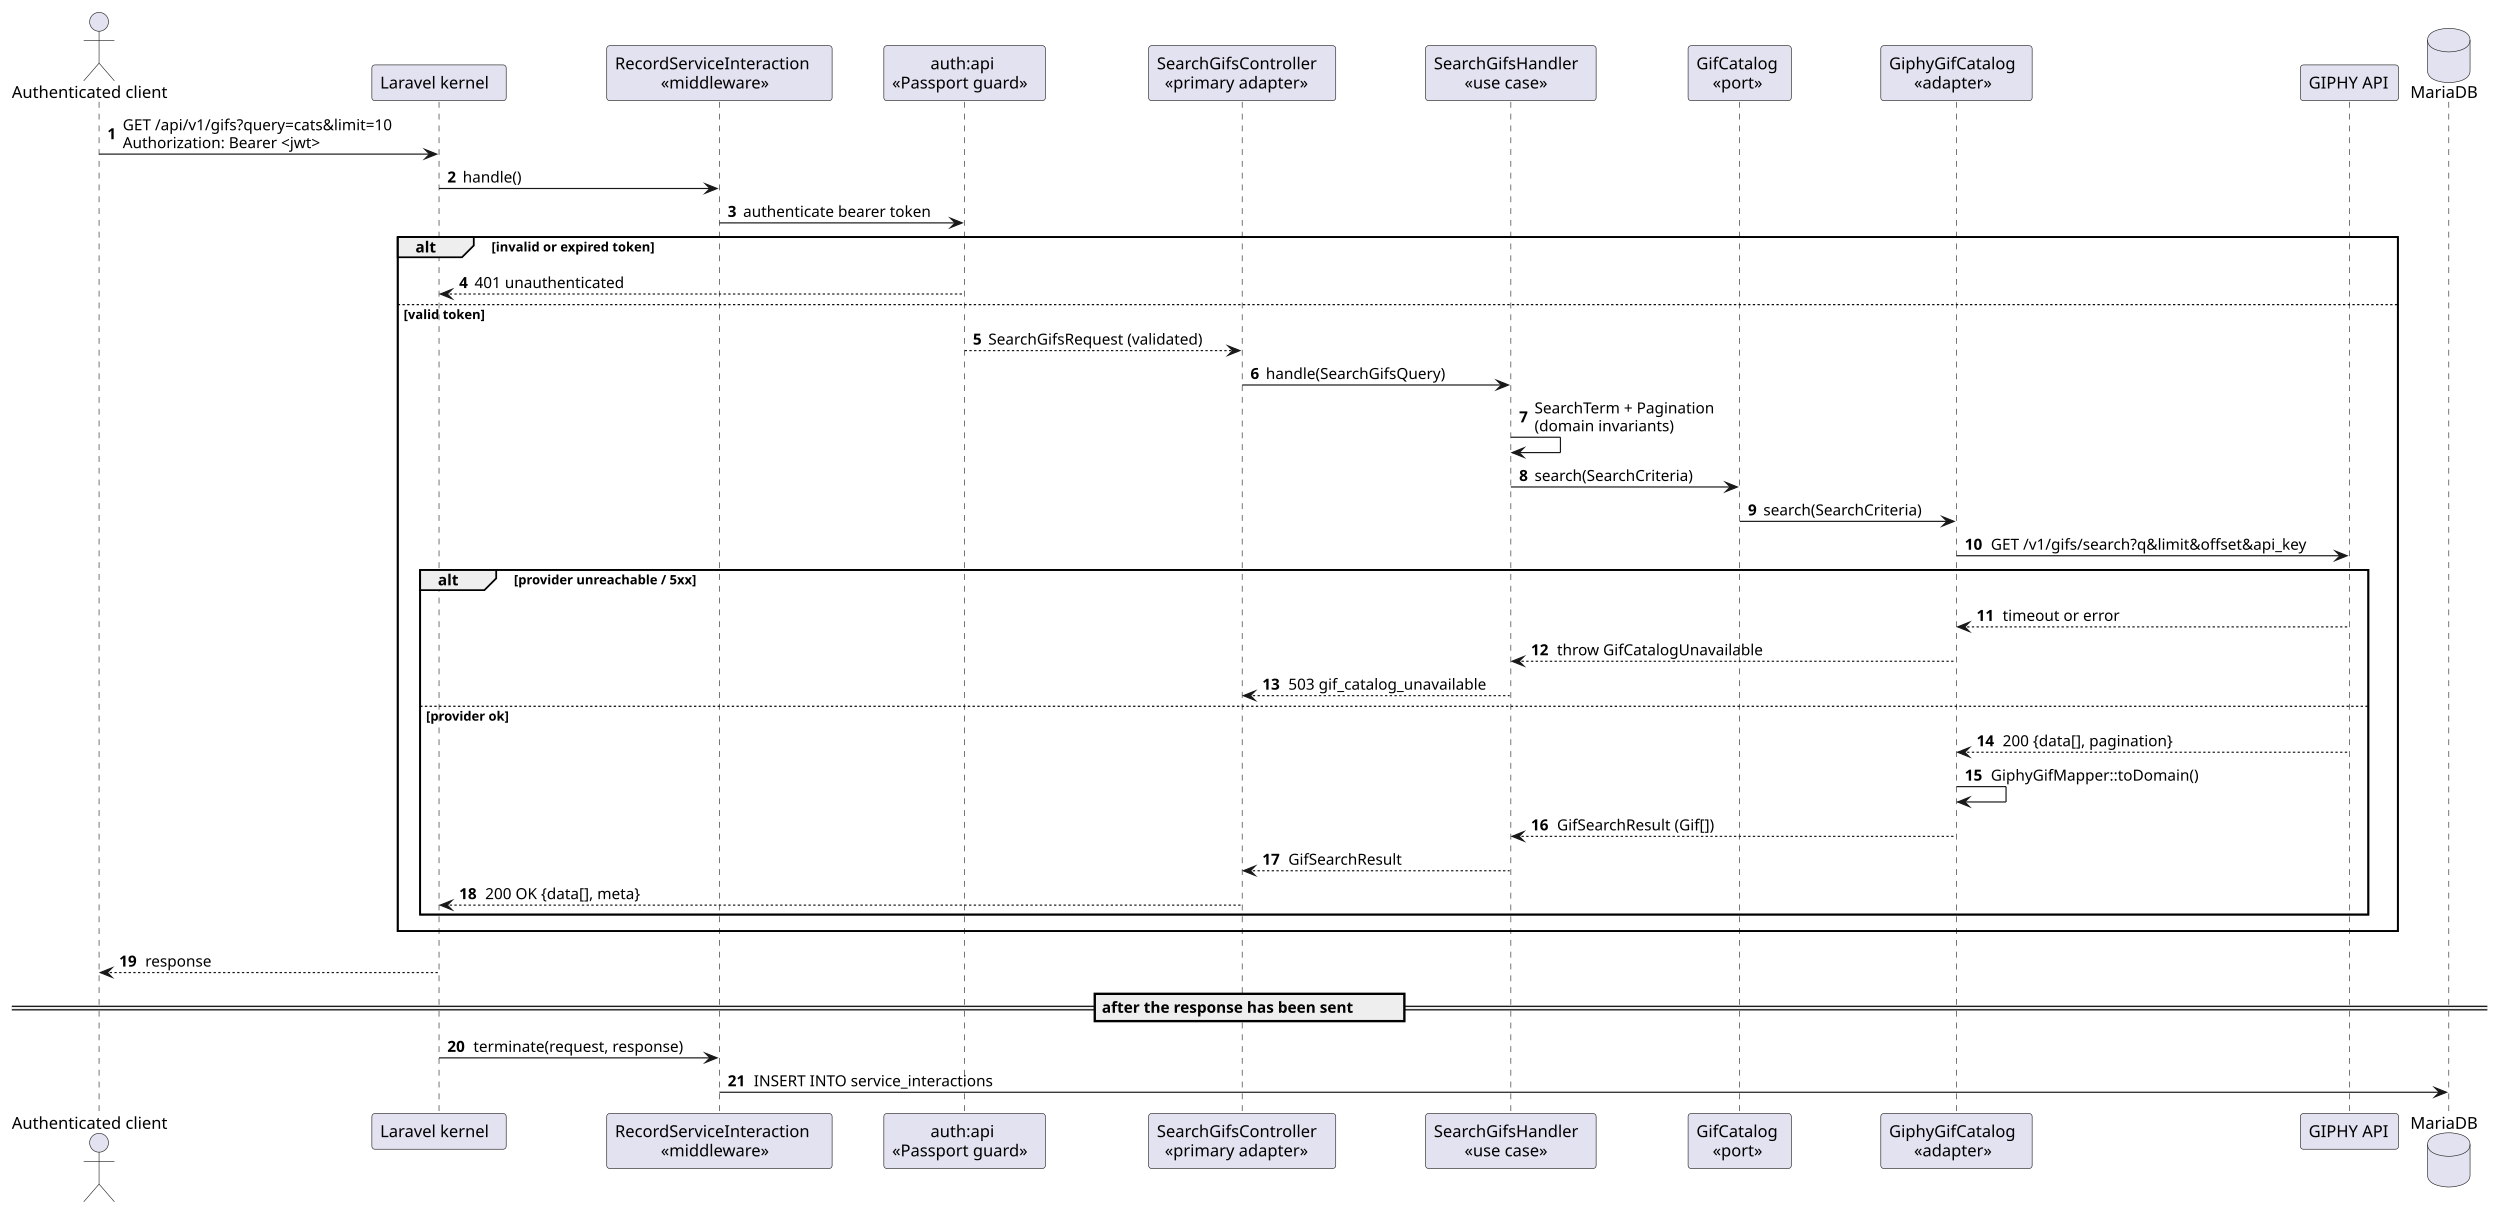
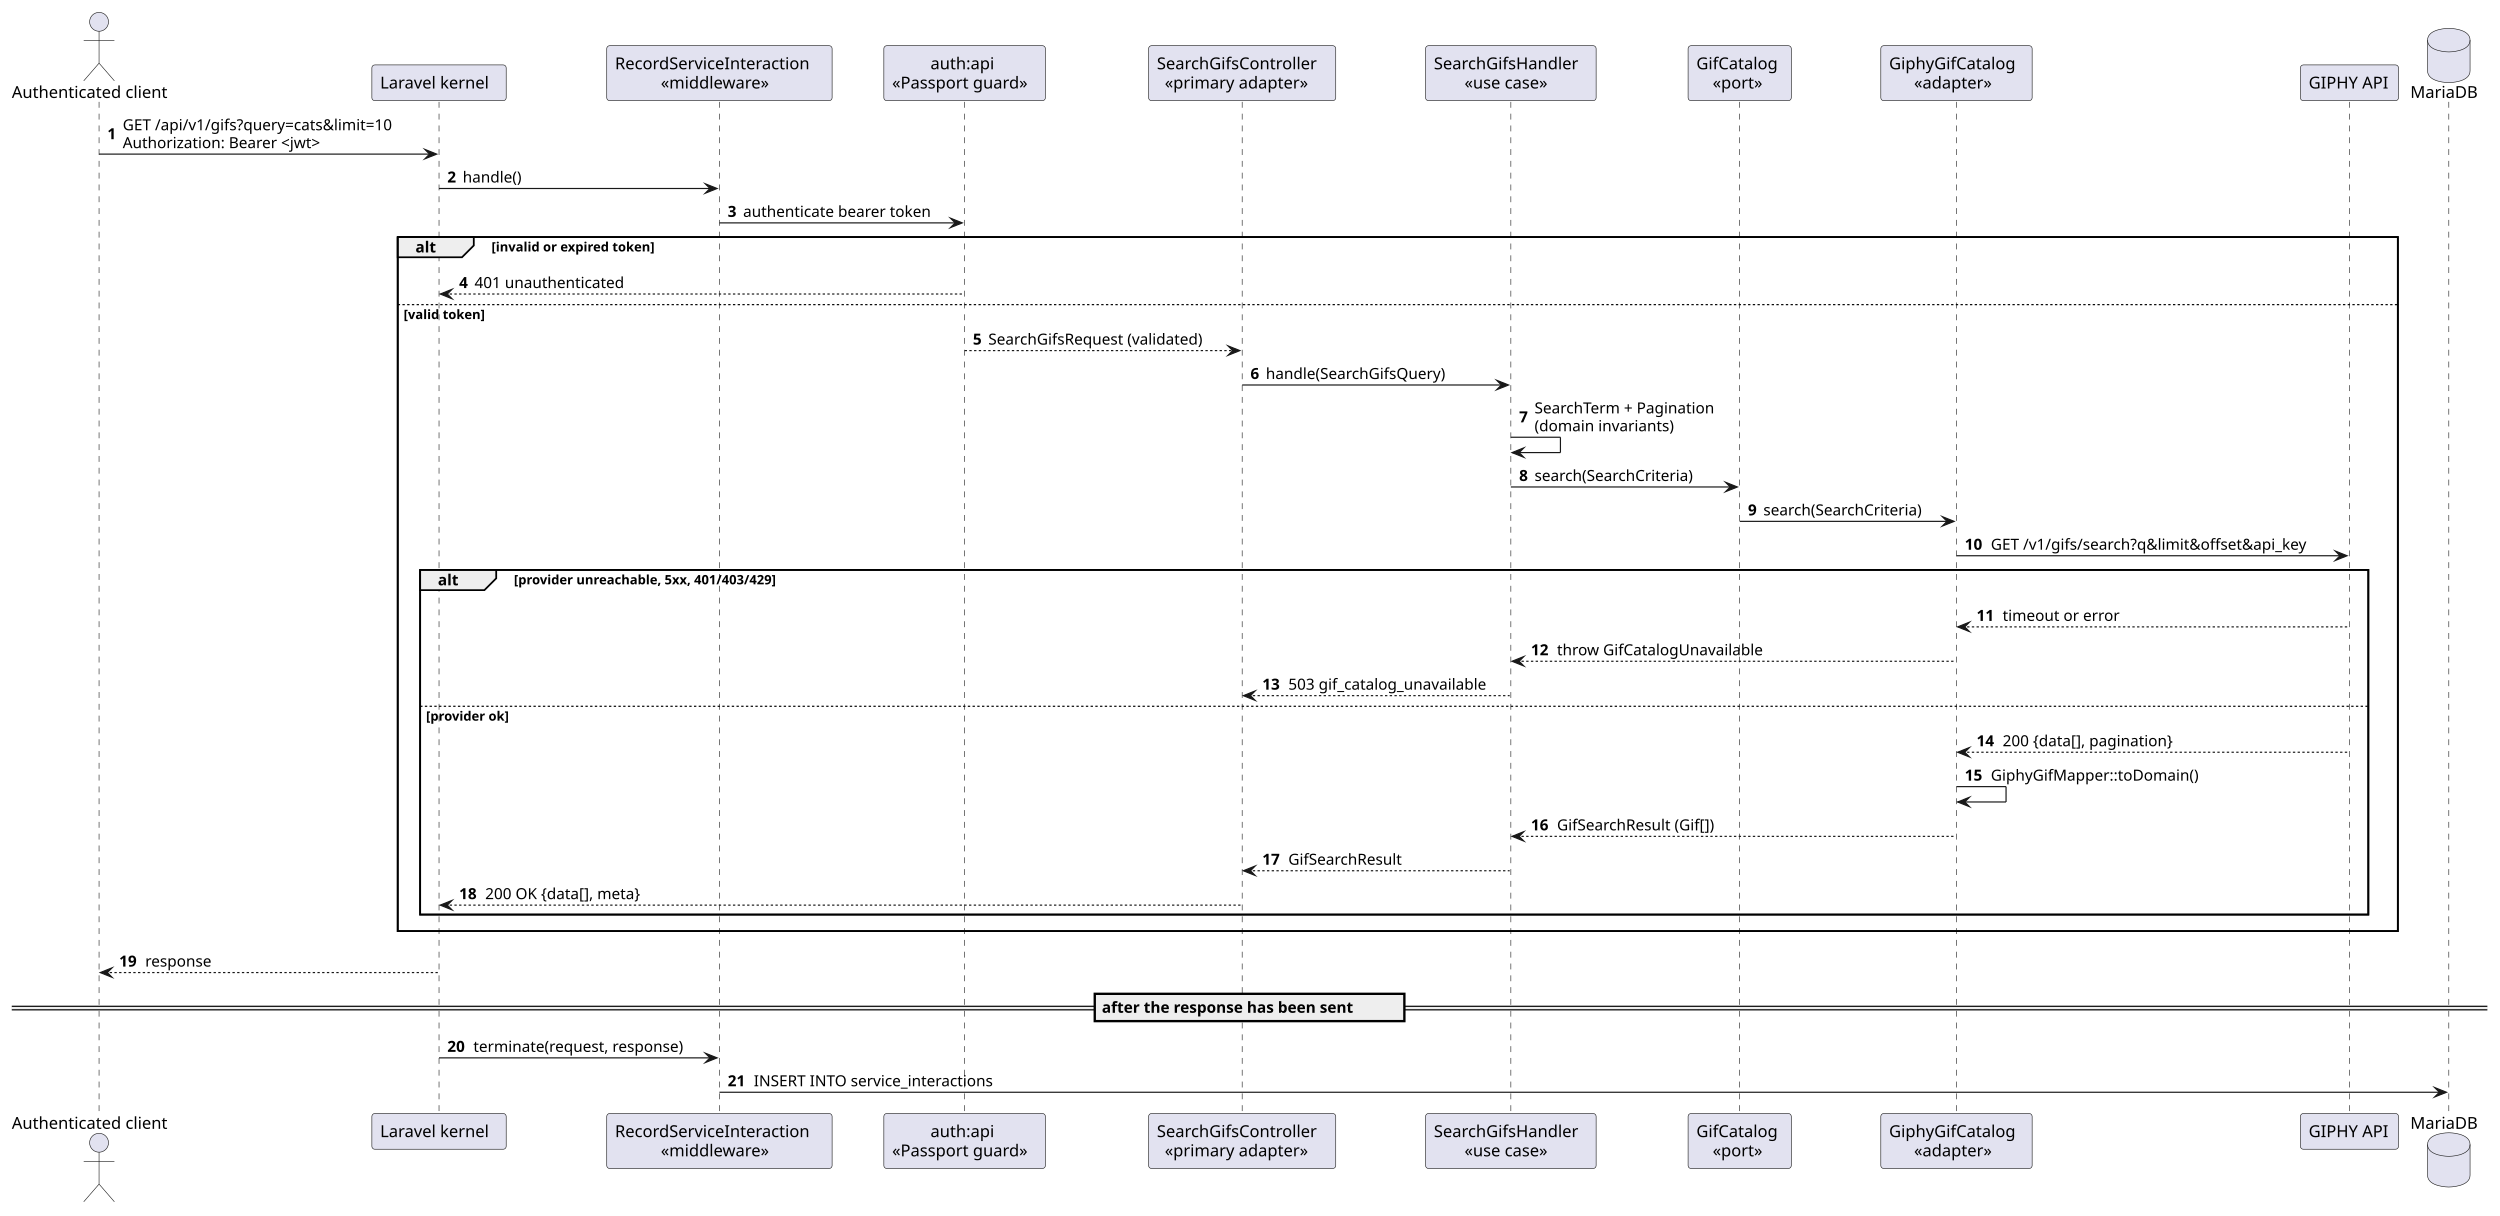
<svg xmlns="http://www.w3.org/2000/svg" version="1.1" data-diagram-type="SEQUENCE" style="width:2118px;height:1030px;background:#FFFFFF;" width="2118px" height="1030px" viewBox="0 0 2118 1030" zoomAndPan="magnify" preserveAspectRatio="none" contentStyleType="text/css">
  <defs />
  <g font-family="sans-serif" lengthAdjust="spacing">
    <rect x="336.948" y="200.828" width="1694.501" height="588" fill="none" style="stroke:#000;stroke-width:1.5;" />
    <rect x="355.948" y="482.828" width="1650.501" height="292" fill="none" style="stroke:#000;stroke-width:1.5;" />
    <g>
      <rect x="80.423" y="86.297" width="8" height="857.063" fill="#000" fill-opacity="0" />
      <line x1="83.923" y1="86.297" x2="83.923" y2="943.359" style="stroke:#181818;stroke-width:0.5;stroke-dasharray:5,5;" />
    </g>
    <g>
      <rect x="368.448" y="86.297" width="8" height="857.063" fill="#000" fill-opacity="0" />
      <line x1="371.948" y1="86.297" x2="371.948" y2="943.359" style="stroke:#181818;stroke-width:0.5;stroke-dasharray:5,5;" />
    </g>
    <g>
      <rect x="605.997" y="86.297" width="8" height="857.063" fill="#000" fill-opacity="0" />
      <line x1="609.497" y1="86.297" x2="609.497" y2="943.359" style="stroke:#181818;stroke-width:0.5;stroke-dasharray:5,5;" />
    </g>
    <g>
      <rect x="813.725" y="86.297" width="8" height="857.063" fill="#000" fill-opacity="0" />
      <line x1="817.225" y1="86.297" x2="817.225" y2="943.359" style="stroke:#181818;stroke-width:0.5;stroke-dasharray:5,5;" />
    </g>
    <g>
      <rect x="1048.868" y="86.297" width="8" height="857.063" fill="#000" fill-opacity="0" />
      <line x1="1052.368" y1="86.297" x2="1052.368" y2="943.359" style="stroke:#181818;stroke-width:0.5;stroke-dasharray:5,5;" />
    </g>
    <g>
      <rect x="1276.495" y="86.297" width="8" height="857.063" fill="#000" fill-opacity="0" />
      <line x1="1279.995" y1="86.297" x2="1279.995" y2="943.359" style="stroke:#181818;stroke-width:0.5;stroke-dasharray:5,5;" />
    </g>
    <g>
      <rect x="1470.37" y="86.297" width="8" height="857.063" fill="#000" fill-opacity="0" />
      <line x1="1473.87" y1="86.297" x2="1473.87" y2="943.359" style="stroke:#181818;stroke-width:0.5;stroke-dasharray:5,5;" />
    </g>
    <g>
      <rect x="1654.027" y="86.297" width="8" height="857.063" fill="#000" fill-opacity="0" />
      <line x1="1657.527" y1="86.297" x2="1657.527" y2="943.359" style="stroke:#181818;stroke-width:0.5;stroke-dasharray:5,5;" />
    </g>
    <g>
      <rect x="1986.949" y="86.297" width="8" height="857.063" fill="#000" fill-opacity="0" />
      <line x1="1990.449" y1="86.297" x2="1990.449" y2="943.359" style="stroke:#181818;stroke-width:0.5;stroke-dasharray:5,5;" />
    </g>
    <g>
      <rect x="2071.132" y="86.297" width="8" height="857.063" fill="#000" fill-opacity="0" />
      <line x1="2074.632" y1="86.297" x2="2074.632" y2="943.359" style="stroke:#181818;stroke-width:0.5;stroke-dasharray:5,5;" />
    </g>
    <text x="10" y="82.995" fill="#000" font-size="14" textLength="141.846">Authenticated client</text>
    <ellipse cx="83.923" cy="18.5" rx="8" ry="8" fill="#E2E2F0" style="stroke:#181818;stroke-width:0.5;" />
    <path d="M83.923,26.5 L83.923,53.5 M70.923,34.5 L96.923,34.5 M83.923,53.5 L70.923,68.5 M83.923,53.5 L96.923,68.5" style="stroke:#181818;stroke-width:0.5;" fill="none" />
    <rect x="315.046" y="55" width="113.805" height="30.297" fill="#E2E2F0" style="stroke:#181818;stroke-width:0.5;" rx="2.5" ry="2.5" />
    <text x="322.046" y="74.995" fill="#000" font-size="14" textLength="99.805">Laravel kernel</text>
    <rect x="514.026" y="38.703" width="190.941" height="46.594" fill="#E2E2F0" style="stroke:#181818;stroke-width:0.5;" rx="2.5" ry="2.5" />
    <text x="521.026" y="58.698" fill="#000" font-size="14" textLength="176.941">RecordServiceInteraction</text>
    <text x="559.831" y="74.995" fill="#000" font-size="14" textLength="99.333">«middleware»</text>
    <rect x="748.79" y="38.703" width="136.869" height="46.594" fill="#E2E2F0" style="stroke:#181818;stroke-width:0.5;" rx="2.5" ry="2.5" />
    <text x="788.281" y="58.698" fill="#000" font-size="14" textLength="57.887">auth:api</text>
    <text x="755.79" y="74.995" fill="#000" font-size="14" textLength="122.869">«Passport guard»</text>
    <rect x="973.098" y="38.703" width="158.539" height="46.594" fill="#E2E2F0" style="stroke:#181818;stroke-width:0.5;" rx="2.5" ry="2.5" />
    <text x="980.098" y="58.698" fill="#000" font-size="14" textLength="144.539">SearchGifsController</text>
    <text x="986.787" y="74.995" fill="#000" font-size="14" textLength="131.161">«primary adapter»</text>
    <rect x="1207.75" y="38.703" width="144.491" height="46.594" fill="#E2E2F0" style="stroke:#181818;stroke-width:0.5;" rx="2.5" ry="2.5" />
    <text x="1214.75" y="58.698" fill="#000" font-size="14" textLength="130.491">SearchGifsHandler</text>
    <text x="1240.723" y="74.995" fill="#000" font-size="14" textLength="78.545">«use case»</text>
    <rect x="1430.154" y="38.703" width="87.432" height="46.594" fill="#E2E2F0" style="stroke:#181818;stroke-width:0.5;" rx="2.5" ry="2.5" />
    <text x="1437.154" y="58.698" fill="#000" font-size="14" textLength="73.432">GifCatalog</text>
    <text x="1450.956" y="74.995" fill="#000" font-size="14" textLength="45.828">«port»</text>
    <rect x="1593.419" y="38.703" width="128.215" height="46.594" fill="#E2E2F0" style="stroke:#181818;stroke-width:0.5;" rx="2.5" ry="2.5" />
    <text x="1600.419" y="58.698" fill="#000" font-size="14" textLength="114.215">GiphyGifCatalog</text>
    <text x="1621.566" y="74.995" fill="#000" font-size="14" textLength="71.921">«adapter»</text>
    <rect x="1948.9" y="55" width="83.098" height="30.297" fill="#E2E2F0" style="stroke:#181818;stroke-width:0.5;" rx="2.5" ry="2.5" />
    <text x="1955.9" y="74.995" fill="#000" font-size="14" textLength="69.098">GIPHY API</text>
    <text x="2041.998" y="82.995" fill="#000" font-size="14" textLength="59.268">MariaDB</text>
    <path d="M2056.632,34 C2056.632,24 2074.632,24 2074.632,24 C2074.632,24 2092.632,24 2092.632,34 L2092.632,60 C2092.632,70 2074.632,70 2074.632,70 C2074.632,70 2056.632,70 2056.632,60 L2056.632,34" style="stroke:#181818;stroke-width:0.5;" fill="#E2E2F0" />
    <path d="M2056.632,34 C2056.632,44 2074.632,44 2074.632,44 C2074.632,44 2092.632,44 2092.632,34" style="stroke:#181818;stroke-width:0.5;" fill="none" />
    <text x="10" y="956.354" fill="#000" font-size="14" textLength="141.846">Authenticated client</text>
    <ellipse cx="83.923" cy="968.156" rx="8" ry="8" fill="#E2E2F0" style="stroke:#181818;stroke-width:0.5;" />
    <path d="M83.923,976.156 L83.923,1003.156 M70.923,984.156 L96.923,984.156 M83.923,1003.156 L70.923,1018.156 M83.923,1003.156 L96.923,1018.156" style="stroke:#181818;stroke-width:0.5;" fill="none" />
    <rect x="315.046" y="943.359" width="113.805" height="30.297" fill="#E2E2F0" style="stroke:#181818;stroke-width:0.5;" rx="2.5" ry="2.5" />
    <text x="322.046" y="963.354" fill="#000" font-size="14" textLength="99.805">Laravel kernel</text>
    <rect x="514.026" y="943.359" width="190.941" height="46.594" fill="#E2E2F0" style="stroke:#181818;stroke-width:0.5;" rx="2.5" ry="2.5" />
    <text x="521.026" y="963.354" fill="#000" font-size="14" textLength="176.941">RecordServiceInteraction</text>
    <text x="559.831" y="979.651" fill="#000" font-size="14" textLength="99.333">«middleware»</text>
    <rect x="748.79" y="943.359" width="136.869" height="46.594" fill="#E2E2F0" style="stroke:#181818;stroke-width:0.5;" rx="2.5" ry="2.5" />
    <text x="788.281" y="963.354" fill="#000" font-size="14" textLength="57.887">auth:api</text>
    <text x="755.79" y="979.651" fill="#000" font-size="14" textLength="122.869">«Passport guard»</text>
    <rect x="973.098" y="943.359" width="158.539" height="46.594" fill="#E2E2F0" style="stroke:#181818;stroke-width:0.5;" rx="2.5" ry="2.5" />
    <text x="980.098" y="963.354" fill="#000" font-size="14" textLength="144.539">SearchGifsController</text>
    <text x="986.787" y="979.651" fill="#000" font-size="14" textLength="131.161">«primary adapter»</text>
    <rect x="1207.75" y="943.359" width="144.491" height="46.594" fill="#E2E2F0" style="stroke:#181818;stroke-width:0.5;" rx="2.5" ry="2.5" />
    <text x="1214.75" y="963.354" fill="#000" font-size="14" textLength="130.491">SearchGifsHandler</text>
    <text x="1240.723" y="979.651" fill="#000" font-size="14" textLength="78.545">«use case»</text>
    <rect x="1430.154" y="943.359" width="87.432" height="46.594" fill="#E2E2F0" style="stroke:#181818;stroke-width:0.5;" rx="2.5" ry="2.5" />
    <text x="1437.154" y="963.354" fill="#000" font-size="14" textLength="73.432">GifCatalog</text>
    <text x="1450.956" y="979.651" fill="#000" font-size="14" textLength="45.828">«port»</text>
    <rect x="1593.419" y="943.359" width="128.215" height="46.594" fill="#E2E2F0" style="stroke:#181818;stroke-width:0.5;" rx="2.5" ry="2.5" />
    <text x="1600.419" y="963.354" fill="#000" font-size="14" textLength="114.215">GiphyGifCatalog</text>
    <text x="1621.566" y="979.651" fill="#000" font-size="14" textLength="71.921">«adapter»</text>
    <rect x="1948.9" y="943.359" width="83.098" height="30.297" fill="#E2E2F0" style="stroke:#181818;stroke-width:0.5;" rx="2.5" ry="2.5" />
    <text x="1955.9" y="963.354" fill="#000" font-size="14" textLength="69.098">GIPHY API</text>
    <text x="2041.998" y="956.354" fill="#000" font-size="14" textLength="59.268">MariaDB</text>
    <path d="M2056.632,969.656 C2056.632,959.656 2074.632,959.656 2074.632,959.656 C2074.632,959.656 2092.632,959.656 2092.632,969.656 L2092.632,995.656 C2092.632,1005.656 2074.632,1005.656 2074.632,1005.656 C2074.632,1005.656 2056.632,1005.656 2056.632,995.656 L2056.632,969.656" style="stroke:#181818;stroke-width:0.5;" fill="#E2E2F0" />
    <path d="M2056.632,969.656 C2056.632,979.656 2074.632,979.656 2074.632,979.656 C2074.632,979.656 2092.632,979.656 2092.632,969.656" style="stroke:#181818;stroke-width:0.5;" fill="none" />
    <polygon points="359.948,126.563,369.948,130.563,359.948,134.563,363.948,130.563" fill="#181818" style="stroke:#181818;stroke-width:1;stroke-linejoin:miter;stroke-miterlimit:10;" />
    <line x1="83.923" y1="130.563" x2="365.948" y2="130.563" style="stroke:#181818;stroke-width:1;" />
    <text x="90.923" y="117.93" fill="#000" font-size="13" font-weight="700">1</text>
    <text x="103.968" y="110.364" fill="#000" font-size="13" textLength="250.98">GET /api/v1/gifs?query=cats&amp;limit=10</text>
    <text x="103.968" y="125.497" fill="#000" font-size="13" textLength="184.412">Authorization: Bearer &lt;jwt&gt;</text>
    <polygon points="597.497,155.695,607.497,159.695,597.497,163.695,601.497,159.695" fill="#181818" style="stroke:#181818;stroke-width:1;stroke-linejoin:miter;stroke-miterlimit:10;" />
    <line x1="371.948" y1="159.695" x2="603.497" y2="159.695" style="stroke:#181818;stroke-width:1;" />
    <text x="378.948" y="154.629" fill="#000" font-size="13" font-weight="700">2</text>
    <text x="391.994" y="154.629" fill="#000" font-size="13" textLength="54.45">handle()</text>
    <polygon points="805.225,184.828,815.225,188.828,805.225,192.828,809.225,188.828" fill="#181818" style="stroke:#181818;stroke-width:1;stroke-linejoin:miter;stroke-miterlimit:10;" />
    <line x1="609.497" y1="188.828" x2="811.225" y2="188.828" style="stroke:#181818;stroke-width:1;" />
    <text x="616.497" y="183.762" fill="#000" font-size="13" font-weight="700">3</text>
    <text x="629.542" y="183.762" fill="#000" font-size="13" textLength="170.682">authenticate bearer token</text>
    <path d="M336.948,200.828 L401.391,200.828 L401.391,207.961 L391.391,217.961 L336.948,217.961 L336.948,200.828" style="stroke:#000;stroke-width:1.5;" fill="#EEE" />
    <rect x="336.948" y="200.828" width="1694.501" height="588" fill="none" style="stroke:#000;stroke-width:1.5;" />
    <text x="351.948" y="213.895" fill="#000" font-size="13" textLength="19.443" font-weight="700">alt</text>
    <text x="416.391" y="213.039" fill="#000" font-size="11" textLength="158.517" font-weight="700">[invalid or expired token]</text>
    <polygon points="382.948,245.094,372.948,249.094,382.948,253.094,378.948,249.094" fill="#181818" style="stroke:#181818;stroke-width:1;stroke-linejoin:miter;stroke-miterlimit:10;" />
    <line x1="376.948" y1="249.094" x2="816.225" y2="249.094" style="stroke:#181818;stroke-width:1;stroke-dasharray:2,2;" />
    <text x="388.948" y="244.028" fill="#000" font-size="13" font-weight="700">4</text>
    <text x="401.994" y="244.028" fill="#000" font-size="13" textLength="136.373">401 unauthenticated</text>
    <line x1="336.948" y1="258.094" x2="2031.449" y2="258.094" style="stroke:#000;stroke-width:1;stroke-dasharray:2,2;" />
    <text x="341.948" y="270.304" fill="#000" font-size="11" textLength="79.315" font-weight="700">[valid token]</text>
    <polygon points="1040.368,293.031,1050.368,297.031,1040.368,301.031,1044.368,297.031" fill="#181818" style="stroke:#181818;stroke-width:1;stroke-linejoin:miter;stroke-miterlimit:10;" />
    <line x1="817.225" y1="297.031" x2="1046.368" y2="297.031" style="stroke:#181818;stroke-width:1;stroke-dasharray:2,2;" />
    <text x="824.225" y="291.965" fill="#000" font-size="13" font-weight="700">5</text>
    <text x="837.27" y="291.965" fill="#000" font-size="13" textLength="198.098">SearchGifsRequest (validated)</text>
    <polygon points="1267.995,322.164,1277.995,326.164,1267.995,330.164,1271.995,326.164" fill="#181818" style="stroke:#181818;stroke-width:1;stroke-linejoin:miter;stroke-miterlimit:10;" />
    <line x1="1052.368" y1="326.164" x2="1273.995" y2="326.164" style="stroke:#181818;stroke-width:1;" />
    <text x="1059.368" y="321.098" fill="#000" font-size="13" font-weight="700">6</text>
    <text x="1072.413" y="321.098" fill="#000" font-size="13" textLength="163.941">handle(SearchGifsQuery)</text>
    <line x1="1279.995" y1="370.43" x2="1321.995" y2="370.43" style="stroke:#181818;stroke-width:1;" />
    <line x1="1321.995" y1="370.43" x2="1321.995" y2="383.43" style="stroke:#181818;stroke-width:1;" />
    <line x1="1280.995" y1="383.43" x2="1321.995" y2="383.43" style="stroke:#181818;stroke-width:1;" />
    <polygon points="1290.995,379.43,1280.995,383.43,1290.995,387.43,1286.995,383.43" fill="#181818" style="stroke:#181818;stroke-width:1;stroke-linejoin:miter;stroke-miterlimit:10;" />
    <text x="1286.995" y="357.797" fill="#000" font-size="13" font-weight="700">7</text>
    <text x="1300.041" y="350.231" fill="#000" font-size="13" textLength="166.829">SearchTerm + Pagination</text>
    <text x="1300.041" y="365.364" fill="#000" font-size="13" textLength="127.505">(domain invariants)</text>
    <polygon points="1461.87,408.563,1471.87,412.563,1461.87,416.563,1465.87,412.563" fill="#181818" style="stroke:#181818;stroke-width:1;stroke-linejoin:miter;stroke-miterlimit:10;" />
    <line x1="1279.995" y1="412.563" x2="1467.87" y2="412.563" style="stroke:#181818;stroke-width:1;" />
    <text x="1286.995" y="407.497" fill="#000" font-size="13" font-weight="700">8</text>
    <text x="1300.041" y="407.497" fill="#000" font-size="13" textLength="146.612">search(SearchCriteria)</text>
    <polygon points="1645.527,437.695,1655.527,441.695,1645.527,445.695,1649.527,441.695" fill="#181818" style="stroke:#181818;stroke-width:1;stroke-linejoin:miter;stroke-miterlimit:10;" />
    <line x1="1473.87" y1="441.695" x2="1651.527" y2="441.695" style="stroke:#181818;stroke-width:1;" />
    <text x="1480.87" y="436.629" fill="#000" font-size="13" font-weight="700">9</text>
    <text x="1493.915" y="436.629" fill="#000" font-size="13" textLength="146.612">search(SearchCriteria)</text>
    <polygon points="1978.449,466.828,1988.449,470.828,1978.449,474.828,1982.449,470.828" fill="#181818" style="stroke:#181818;stroke-width:1;stroke-linejoin:miter;stroke-miterlimit:10;" />
    <line x1="1657.527" y1="470.828" x2="1984.449" y2="470.828" style="stroke:#181818;stroke-width:1;" />
    <text x="1664.527" y="465.762" fill="#000" font-size="13" textLength="18.091" font-weight="700">10</text>
    <text x="1686.618" y="465.762" fill="#000" font-size="13" textLength="286.832">GET /v1/gifs/search?q&amp;limit&amp;offset&amp;api_key</text>
    <path d="M355.948,482.828 L420.391,482.828 L420.391,489.961 L410.391,499.961 L355.948,499.961 L355.948,482.828" style="stroke:#000;stroke-width:1.5;" fill="#EEE" />
    <rect x="355.948" y="482.828" width="1650.501" height="292" fill="none" style="stroke:#000;stroke-width:1.5;" />
    <text x="370.948" y="495.895" fill="#000" font-size="13" textLength="19.443" font-weight="700">alt</text>
-     <text x="435.391" y="495.039" fill="#000" font-size="11" textLength="176.811" font-weight="700">[provider unreachable / 5xx]</text>
+     <text x="435.391" y="495.039" fill="#000" font-size="11" textLength="258.07" font-weight="700">[provider unreachable, 5xx, 401/403/429]</text>
    <polygon points="1668.527,527.094,1658.527,531.094,1668.527,535.094,1664.527,531.094" fill="#181818" style="stroke:#181818;stroke-width:1;stroke-linejoin:miter;stroke-miterlimit:10;" />
    <line x1="1662.527" y1="531.094" x2="1989.449" y2="531.094" style="stroke:#181818;stroke-width:1;stroke-dasharray:2,2;" />
    <text x="1674.527" y="526.028" fill="#000" font-size="13" textLength="18.091" font-weight="700">11</text>
    <text x="1696.618" y="526.028" fill="#000" font-size="13" textLength="104.209">timeout or error</text>
    <polygon points="1290.995,556.227,1280.995,560.227,1290.995,564.227,1286.995,560.227" fill="#181818" style="stroke:#181818;stroke-width:1;stroke-linejoin:miter;stroke-miterlimit:10;" />
    <line x1="1284.995" y1="560.227" x2="1656.527" y2="560.227" style="stroke:#181818;stroke-width:1;stroke-dasharray:2,2;" />
    <text x="1296.995" y="555.161" fill="#000" font-size="13" textLength="18.091" font-weight="700">12</text>
    <text x="1319.086" y="555.161" fill="#000" font-size="13" textLength="186.018">throw GifCatalogUnavailable</text>
    <polygon points="1063.368,585.359,1053.368,589.359,1063.368,593.359,1059.368,589.359" fill="#181818" style="stroke:#181818;stroke-width:1;stroke-linejoin:miter;stroke-miterlimit:10;" />
    <line x1="1057.368" y1="589.359" x2="1278.995" y2="589.359" style="stroke:#181818;stroke-width:1;stroke-dasharray:2,2;" />
    <text x="1069.368" y="584.293" fill="#000" font-size="13" textLength="18.091" font-weight="700">13</text>
    <text x="1091.458" y="584.293" fill="#000" font-size="13" textLength="181.537">503 gif_catalog_unavailable</text>
    <line x1="355.948" y1="598.359" x2="2006.449" y2="598.359" style="stroke:#000;stroke-width:1;stroke-dasharray:2,2;" />
    <text x="360.948" y="610.57" fill="#000" font-size="11" textLength="81.313" font-weight="700">[provider ok]</text>
    <polygon points="1668.527,633.297,1658.527,637.297,1668.527,641.297,1664.527,637.297" fill="#181818" style="stroke:#181818;stroke-width:1;stroke-linejoin:miter;stroke-miterlimit:10;" />
    <line x1="1662.527" y1="637.297" x2="1989.449" y2="637.297" style="stroke:#181818;stroke-width:1;stroke-dasharray:2,2;" />
    <text x="1674.527" y="632.231" fill="#000" font-size="13" textLength="18.091" font-weight="700">14</text>
    <text x="1696.618" y="632.231" fill="#000" font-size="13" textLength="162.367">200 {data[], pagination}</text>
    <line x1="1657.527" y1="666.43" x2="1699.527" y2="666.43" style="stroke:#181818;stroke-width:1;" />
    <line x1="1699.527" y1="666.43" x2="1699.527" y2="679.43" style="stroke:#181818;stroke-width:1;" />
    <line x1="1658.527" y1="679.43" x2="1699.527" y2="679.43" style="stroke:#181818;stroke-width:1;" />
    <polygon points="1668.527,675.43,1658.527,679.43,1668.527,683.43,1664.527,679.43" fill="#181818" style="stroke:#181818;stroke-width:1;stroke-linejoin:miter;stroke-miterlimit:10;" />
    <text x="1664.527" y="661.364" fill="#000" font-size="13" textLength="18.091" font-weight="700">15</text>
    <text x="1686.618" y="661.364" fill="#000" font-size="13" textLength="187.561">GiphyGifMapper::toDomain()</text>
    <polygon points="1290.995,704.563,1280.995,708.563,1290.995,712.563,1286.995,708.563" fill="#181818" style="stroke:#181818;stroke-width:1;stroke-linejoin:miter;stroke-miterlimit:10;" />
    <line x1="1284.995" y1="708.563" x2="1656.527" y2="708.563" style="stroke:#181818;stroke-width:1;stroke-dasharray:2,2;" />
    <text x="1296.995" y="703.497" fill="#000" font-size="13" textLength="18.091" font-weight="700">16</text>
    <text x="1319.086" y="703.497" fill="#000" font-size="13" textLength="146.644">GifSearchResult (Gif[])</text>
    <polygon points="1063.368,733.695,1053.368,737.695,1063.368,741.695,1059.368,737.695" fill="#181818" style="stroke:#181818;stroke-width:1;stroke-linejoin:miter;stroke-miterlimit:10;" />
    <line x1="1057.368" y1="737.695" x2="1278.995" y2="737.695" style="stroke:#181818;stroke-width:1;stroke-dasharray:2,2;" />
    <text x="1069.368" y="732.629" fill="#000" font-size="13" textLength="18.091" font-weight="700">17</text>
    <text x="1091.458" y="732.629" fill="#000" font-size="13" textLength="103.962">GifSearchResult</text>
    <polygon points="382.948,762.828,372.948,766.828,382.948,770.828,378.948,766.828" fill="#181818" style="stroke:#181818;stroke-width:1;stroke-linejoin:miter;stroke-miterlimit:10;" />
    <line x1="376.948" y1="766.828" x2="1051.368" y2="766.828" style="stroke:#181818;stroke-width:1;stroke-dasharray:2,2;" />
    <text x="388.948" y="761.762" fill="#000" font-size="13" textLength="18.091" font-weight="700">18</text>
    <text x="411.039" y="761.762" fill="#000" font-size="13" textLength="149.792">200 OK {data[], meta}</text>
    <polygon points="94.923,819.961,84.923,823.961,94.923,827.961,90.923,823.961" fill="#181818" style="stroke:#181818;stroke-width:1;stroke-linejoin:miter;stroke-miterlimit:10;" />
    <line x1="88.923" y1="823.961" x2="370.948" y2="823.961" style="stroke:#181818;stroke-width:1;stroke-dasharray:2,2;" />
    <text x="100.923" y="818.895" fill="#000" font-size="13" textLength="18.091" font-weight="700">19</text>
    <text x="123.014" y="818.895" fill="#000" font-size="13" textLength="59.332">response</text>
    <rect x="10" y="852.527" width="2097.266" height="3" fill="#EEE" style="stroke:#EEE;stroke-width:1;" />
    <line x1="10" y1="852.527" x2="2107.266" y2="852.527" style="stroke:#000;stroke-width:1;" />
    <line x1="10" y1="855.527" x2="2107.266" y2="855.527" style="stroke:#000;stroke-width:1;" />
    <rect x="927.479" y="841.961" width="262.308" height="23.133" fill="#EEE" style="stroke:#000;stroke-width:2;" />
    <text x="933.479" y="858.028" fill="#000" font-size="13" textLength="243.782" font-weight="700">after the response has been sent</text>
    <polygon points="597.497,892.227,607.497,896.227,597.497,900.227,601.497,896.227" fill="#181818" style="stroke:#181818;stroke-width:1;stroke-linejoin:miter;stroke-miterlimit:10;" />
    <line x1="371.948" y1="896.227" x2="603.497" y2="896.227" style="stroke:#181818;stroke-width:1;" />
    <text x="378.948" y="891.161" fill="#000" font-size="13" textLength="18.091" font-weight="700">20</text>
    <text x="401.039" y="891.161" fill="#000" font-size="13" textLength="191.458">terminate(request, response)</text>
    <polygon points="2062.632,921.359,2072.632,925.359,2062.632,929.359,2066.632,925.359" fill="#181818" style="stroke:#181818;stroke-width:1;stroke-linejoin:miter;stroke-miterlimit:10;" />
    <line x1="609.497" y1="925.359" x2="2068.632" y2="925.359" style="stroke:#181818;stroke-width:1;" />
    <text x="616.497" y="920.293" fill="#000" font-size="13" textLength="18.091" font-weight="700">21</text>
    <text x="638.588" y="920.293" fill="#000" font-size="13" textLength="217.141">INSERT INTO service_interactions</text>
  </g>
</svg>
